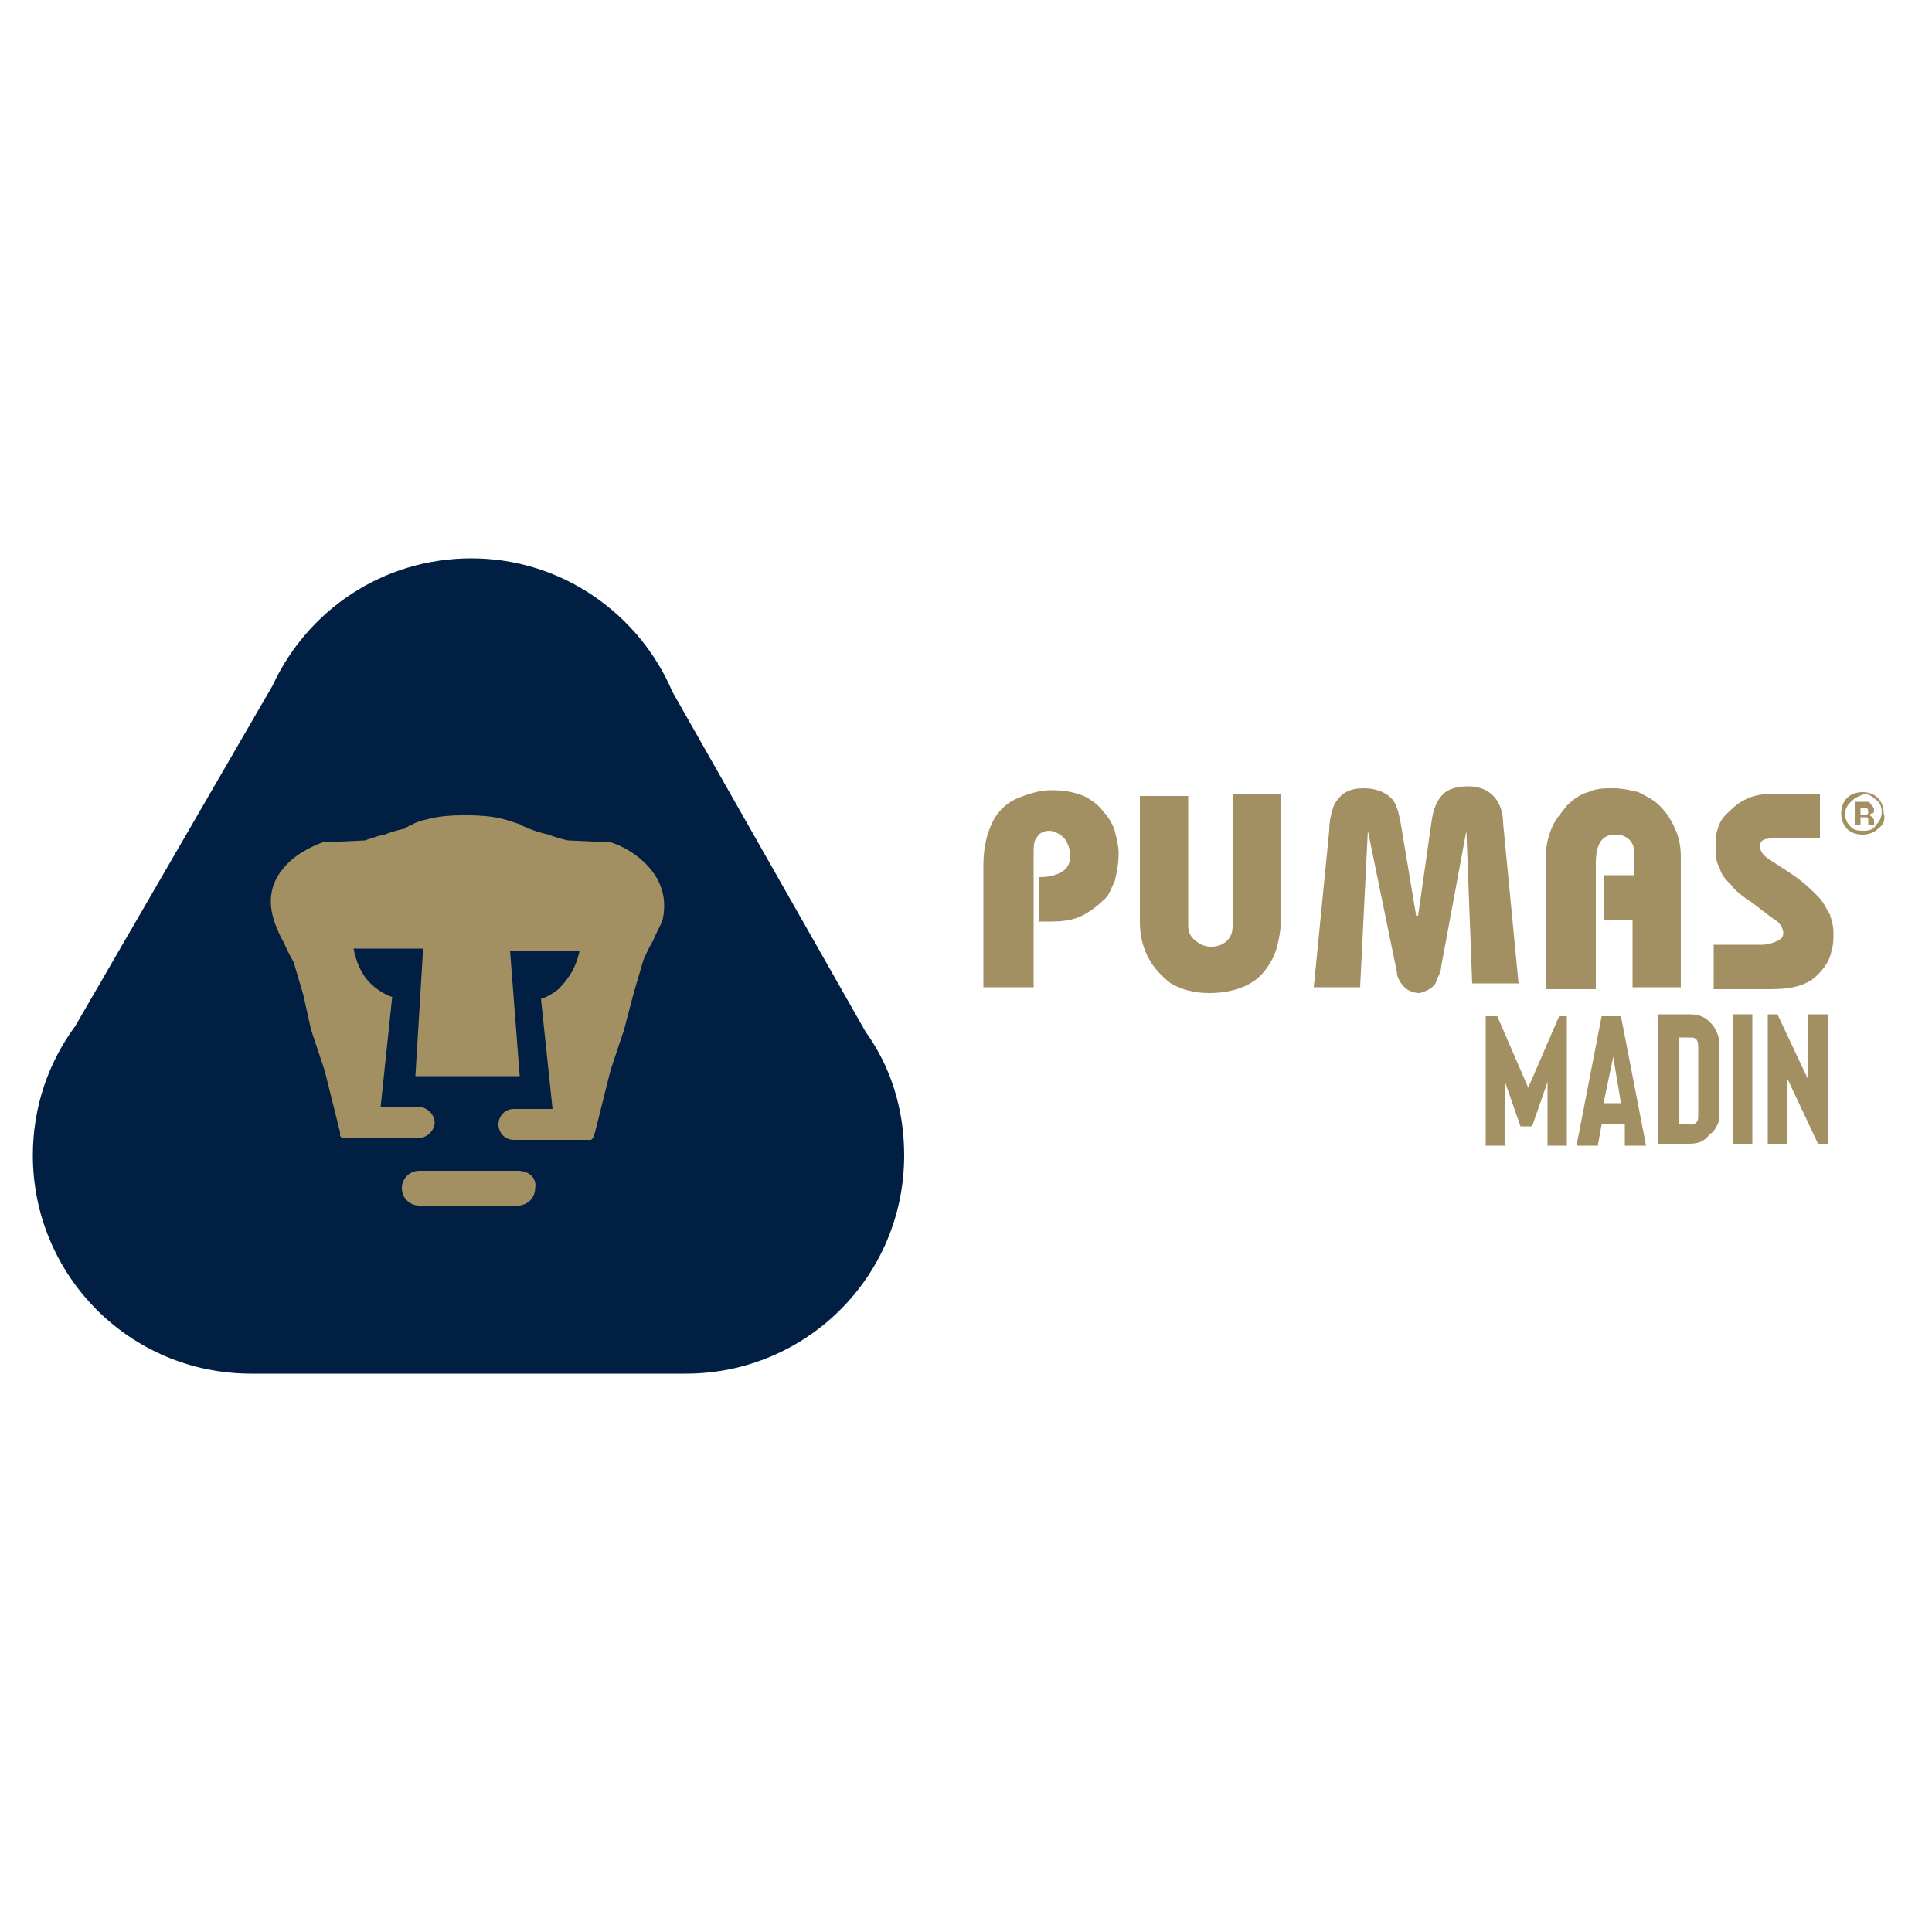
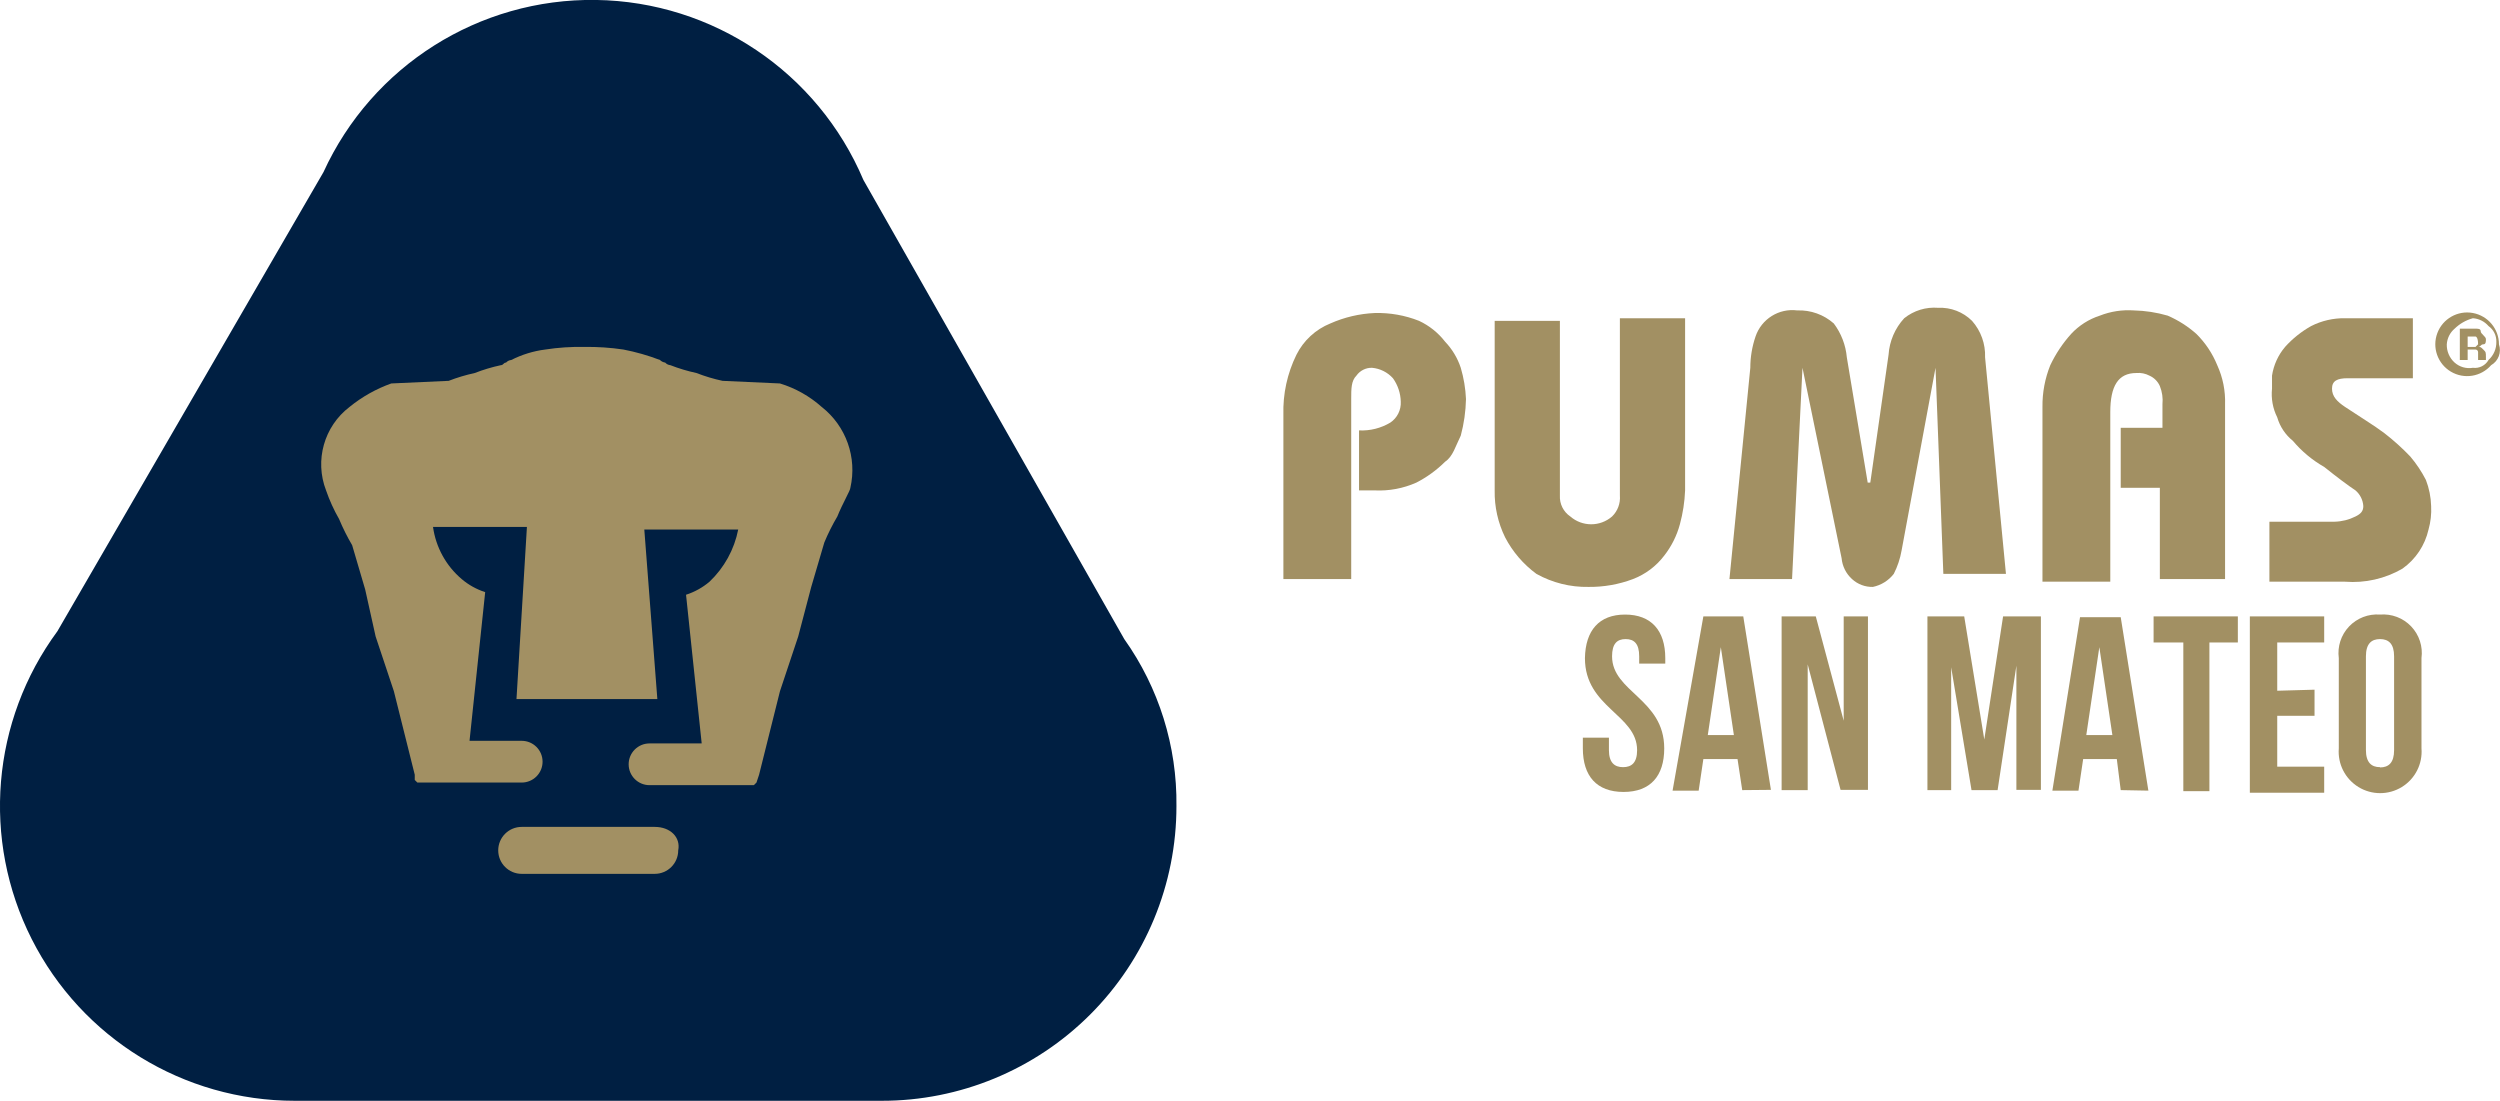
- <svg xmlns="http://www.w3.org/2000/svg" version="1.1" id="Layer_1" x="0px" y="0px" viewBox="0 0 100 100" style="enable-background:new 0 0 100 100;" xml:space="preserve">
-   <style type="text/css">
- 	.st0{fill:#001F42;}
- 	.st1{fill:#A29063;}
- </style>
-   <g>
-     <g>
-       <path class="st0" d="M44.8,53.4l-10-17.6c-1.7-4-5.7-6.9-10.4-6.9c-4.6,0-8.5,2.7-10.3,6.6L3.9,53.1c-1.4,1.9-2.2,4.2-2.2,6.7    c0,6.2,5,11.3,11.3,11.3c0.3,0,22.2,0,22.5,0c6.2,0,11.3-5,11.3-11.3C46.8,57.4,46.1,55.2,44.8,53.4L44.8,53.4z" />
-       <path class="st1" d="M26.8,60.6h-5.1c-0.5,0-0.9,0.4-0.9,0.9s0.4,0.9,0.9,0.9h5.1c0.5,0,0.9-0.4,0.9-0.9    C27.8,61,27.4,60.6,26.8,60.6L26.8,60.6z M33.2,44.5c-0.8-0.7-1.6-0.9-1.6-0.9l-2.2-0.1c0,0-0.5-0.1-1-0.3c-0.5-0.1-1-0.3-1-0.3    c0,0-0.1,0-0.2-0.1c-0.1,0-0.2-0.1-0.2-0.1c-0.3-0.1-0.8-0.3-1.4-0.4c-0.6-0.1-1.2-0.1-1.5-0.1c-0.4,0-0.9,0-1.5,0.1    c-0.5,0.1-1,0.2-1.3,0.4c0,0-0.1,0-0.2,0.1c-0.1,0-0.1,0.1-0.2,0.1c0,0-0.5,0.1-1,0.3c-0.5,0.1-1,0.3-1,0.3l-2.2,0.1    c0,0-0.9,0.3-1.6,0.9c-0.8,0.7-1.4,1.7-0.9,3.2c0,0,0.2,0.6,0.5,1.1c0.2,0.5,0.5,1,0.5,1l0.5,1.7l0.2,0.9l0.2,0.9l0.7,2.1l0.4,1.6    l0.4,1.6l0,0.2l0.1,0.1l0,0l0,0h4l0,0c0.4,0,0.8-0.4,0.8-0.8s-0.4-0.8-0.8-0.8h-2l0.6-5.7c0,0-0.4-0.1-0.9-0.5s-0.9-1-1.1-2h3.6    l-0.4,6.6h5.4l-0.5-6.5c0,0,3.6,0,3.6,0c-0.2,1-0.7,1.6-1.1,2c-0.5,0.4-0.9,0.5-0.9,0.5l0.6,5.7h-2c-0.5,0-0.8,0.4-0.8,0.8    c0,0.4,0.3,0.8,0.8,0.8c0,0,0,0,0,0h4l0.1-0.1l0.1-0.3l0.8-3.2l0.7-2.1l0.5-1.9l0.5-1.7c0,0,0.2-0.5,0.5-1c0.2-0.5,0.5-1,0.5-1.1    C34.6,46.2,34,45.2,33.2,44.5L33.2,44.5z" />
-     </g>
-     <g>
-       <path class="st1" d="M53.4,51.1h-2.5v-6.3c0-1,0.2-1.7,0.5-2.3c0.3-0.6,0.8-1,1.3-1.2c0.5-0.2,1.1-0.4,1.7-0.4    c0.7,0,1.2,0.1,1.7,0.3c0.4,0.2,0.8,0.5,1,0.8c0.3,0.3,0.5,0.7,0.6,1c0.1,0.4,0.2,0.8,0.2,1.2c0,0.5-0.1,1-0.2,1.4    c-0.2,0.4-0.3,0.8-0.6,1c-0.3,0.3-0.7,0.6-1.1,0.8c-0.4,0.2-0.9,0.3-1.6,0.3c-0.1,0-0.2,0-0.3,0c-0.1,0-0.2,0-0.3,0v-2.3    c0.5,0,0.9-0.1,1.2-0.3c0.3-0.2,0.4-0.5,0.4-0.8c0-0.3-0.1-0.6-0.3-0.9c-0.2-0.2-0.5-0.4-0.8-0.4c-0.2,0-0.5,0.1-0.6,0.3    c-0.2,0.2-0.2,0.5-0.2,0.9V51.1z" />
-       <path class="st1" d="M61.5,41.1v6.8c0,0.3,0.1,0.6,0.4,0.8c0.2,0.2,0.5,0.3,0.8,0.3c0.3,0,0.6-0.1,0.8-0.3    c0.2-0.2,0.3-0.4,0.3-0.8v-6.8h2.5v6.6c0,0.4-0.1,0.9-0.2,1.3c-0.1,0.4-0.3,0.8-0.6,1.2c-0.3,0.4-0.7,0.7-1.2,0.9    c-0.5,0.2-1.1,0.3-1.7,0.3c-0.8,0-1.5-0.2-2-0.5c-0.5-0.4-0.9-0.8-1.2-1.4c-0.3-0.6-0.4-1.2-0.4-1.8v-6.5H61.5z" />
-       <path class="st1" d="M70.4,51.1H68l0.8-8.1c0-0.5,0.1-0.9,0.2-1.2c0.1-0.3,0.3-0.5,0.5-0.7c0.3-0.2,0.6-0.3,1.1-0.3    c0.6,0,1.1,0.2,1.4,0.5c0.3,0.3,0.4,0.8,0.5,1.3l0.8,4.8h0.1l0.7-4.9c0.1-0.7,0.3-1.1,0.6-1.4c0.3-0.3,0.8-0.4,1.3-0.4    c0.6,0,1,0.2,1.3,0.5c0.3,0.3,0.5,0.8,0.5,1.4l0.8,8.3h-2.4L75.9,43L74.6,50c0,0.3-0.2,0.6-0.3,0.9c-0.2,0.3-0.5,0.4-0.8,0.5    c-0.3,0-0.6-0.1-0.8-0.3c-0.2-0.2-0.4-0.5-0.4-0.8L70.8,43L70.4,51.1z" />
-       <path class="st1" d="M87,44.4v6.7h-2.5v-3.5H83v-2.3h1.6v-0.9c0-0.3,0-0.5-0.1-0.7c-0.1-0.2-0.2-0.3-0.4-0.4    c-0.2-0.1-0.3-0.1-0.5-0.1c-0.7,0-1,0.5-1,1.5v6.5H80v-6.7c0-0.6,0.1-1.1,0.3-1.6c0.2-0.5,0.5-0.8,0.8-1.2    c0.3-0.3,0.7-0.6,1.1-0.7c0.4-0.2,0.9-0.2,1.3-0.2c0.5,0,0.9,0.1,1.3,0.2c0.4,0.2,0.8,0.4,1.1,0.7c0.3,0.3,0.6,0.7,0.8,1.2    C86.9,43.3,87,43.8,87,44.4z" />
-       <path class="st1" d="M94.2,41.1v2.3h-2.5c-0.4,0-0.6,0.1-0.6,0.4c0,0.3,0.2,0.5,0.5,0.7c0.6,0.4,1.1,0.7,1.5,1    c0.4,0.3,0.7,0.6,1,0.9c0.3,0.3,0.4,0.6,0.6,0.9c0.1,0.3,0.2,0.6,0.2,1c0,0.3,0,0.6-0.1,0.9c-0.1,0.6-0.5,1.1-1,1.5    c-0.6,0.4-1.3,0.5-2.2,0.5h-2.9v-2.3h2.5c0.3,0,0.6-0.1,0.8-0.2c0.2-0.1,0.3-0.2,0.3-0.4c0-0.2-0.1-0.4-0.3-0.6    c-0.3-0.2-0.7-0.5-1.2-0.9c-0.6-0.4-1-0.7-1.2-1c-0.3-0.3-0.5-0.5-0.6-0.9c-0.2-0.3-0.2-0.7-0.2-1.1c0-0.2,0-0.3,0-0.5    c0.1-0.4,0.2-0.8,0.5-1.1c0.3-0.3,0.6-0.6,1-0.8c0.4-0.2,0.8-0.3,1.3-0.3H94.2z" />
-       <g>
-         <path class="st1" d="M81.1,52.6v6.7h-1v-3.3l-0.8,2.3h-0.6l-0.8-2.3v3.3h-1v-6.7h0.6l1.6,3.7l1.6-3.7H81.1z" />
-         <path class="st1" d="M84.1,58.2h-1.2l-0.2,1.1h-1.1l1.3-6.7h1l1.3,6.7h-1.1L84.1,58.2z M83.9,57.1l-0.4-2.4L83,57.1H83.9z" />
-         <path class="st1" d="M87.4,59.2h-1.6v-6.7h1.6c0.5,0,0.8,0.1,1.1,0.4c0.3,0.3,0.5,0.7,0.5,1.2v3.4c0,0.3,0,0.5-0.1,0.7     c-0.1,0.2-0.2,0.4-0.4,0.5C88.2,59.1,87.9,59.2,87.4,59.2z M86.9,58.2h0.5c0.2,0,0.3,0,0.4-0.1c0.1-0.1,0.1-0.2,0.1-0.4v-3.4     c0-0.2,0-0.4-0.1-0.5c-0.1-0.1-0.2-0.1-0.4-0.1h-0.5V58.2z" />
-         <path class="st1" d="M90.7,59.2h-1v-6.7h1V59.2z" />
-         <path class="st1" d="M94.7,59.2h-0.6l-1.6-3.4v3.4h-1v-6.7H92l1.6,3.4v-3.4h1V59.2z" />
-       </g>
-       <g>
-         <path class="st1" d="M97.2,42.9c-0.2,0.2-0.5,0.3-0.8,0.3c-0.3,0-0.6-0.1-0.8-0.3c-0.2-0.2-0.3-0.5-0.3-0.8     c0-0.3,0.1-0.6,0.3-0.8c0.2-0.2,0.5-0.3,0.8-0.3c0.3,0,0.6,0.1,0.8,0.3c0.2,0.2,0.3,0.5,0.3,0.8C97.6,42.4,97.5,42.7,97.2,42.9z      M95.8,41.5c-0.2,0.2-0.3,0.4-0.3,0.6c0,0.3,0.1,0.5,0.3,0.7C96,43,96.2,43,96.5,43c0.3,0,0.5-0.1,0.6-0.3     c0.2-0.2,0.3-0.4,0.3-0.7c0-0.2-0.1-0.5-0.3-0.6c-0.2-0.2-0.4-0.3-0.6-0.3C96.2,41.2,96,41.3,95.8,41.5z M96,42.7v-1.2     c0.1,0,0.2,0,0.3,0c0.2,0,0.2,0,0.3,0c0.1,0,0.2,0,0.2,0.1c0.1,0.1,0.2,0.2,0.2,0.3c0,0.1,0,0.2-0.1,0.2c-0.1,0-0.1,0.1-0.2,0.1     c0.1,0,0.1,0,0.2,0.1c0.1,0.1,0.1,0.1,0.1,0.3v0.1c0,0,0,0,0,0c0,0,0,0,0,0l0,0h-0.3c0,0,0-0.1,0-0.2c0-0.1,0-0.1,0-0.1     c0,0,0-0.1-0.1-0.1c0,0-0.1,0-0.1,0l-0.1,0h-0.1v0.4H96z M96.6,41.8c0,0-0.1,0-0.2,0h-0.1v0.4h0.1c0.1,0,0.1,0,0.2,0     c0,0,0.1-0.1,0.1-0.1C96.7,41.8,96.6,41.8,96.6,41.8z" />
-       </g>
-     </g>
-   </g>
+ <svg xmlns="http://www.w3.org/2000/svg" id="Layer_1" data-name="Layer 1" viewBox="0 0 95.84 42.2">
+   <defs>
+     <style>.cls-1{fill:#001f42;}.cls-2{fill:#a29063;}</style>
+   </defs>
+   <path class="cls-1" d="M44.8,53.4l-10-17.6a11.31,11.31,0,0,0-20.7-.3L3.9,53.1a11.3,11.3,0,0,0,9.1,18H35.5A11.29,11.29,0,0,0,46.8,59.8a10.82,10.82,0,0,0-2-6.4Z" transform="translate(-1.7 -28.9)" />
+   <path class="cls-2" d="M26.8,60.6H21.7a.9.9,0,0,0,0,1.8h5.1a.9.9,0,0,0,.9-.9c.1-.5-.3-.9-.9-.9Zm6.4-16.1a4.28,4.28,0,0,0-1.6-.9l-2.2-.1a6.47,6.47,0,0,1-1-.3,6.59,6.59,0,0,1-1-.3.31.31,0,0,1-.2-.1.35.35,0,0,1-.2-.1,8.4,8.4,0,0,0-1.4-.4,9.23,9.23,0,0,0-1.5-.1,8.64,8.64,0,0,0-1.5.1,4,4,0,0,0-1.3.4.31.31,0,0,0-.2.1c-.1,0-.1.1-.2.1a6.47,6.47,0,0,0-1,.3,6.59,6.59,0,0,0-1,.3l-2.2.1a5.44,5.44,0,0,0-1.6.9,2.77,2.77,0,0,0-.9,3.2,6.42,6.42,0,0,0,.5,1.1,8.12,8.12,0,0,0,.5,1l.5,1.7.2.9.2.9.7,2.1.4,1.6.4,1.6v.2l.1.1h4a.8.8,0,1,0,0-1.6h-2l.6-5.7a2.64,2.64,0,0,1-.9-.5,3.2,3.2,0,0,1-1.1-2h3.6l-.4,6.6h5.4l-.5-6.5H30a3.76,3.76,0,0,1-1.1,2,2.64,2.64,0,0,1-.9.5l.6,5.7h-2a.8.8,0,0,0,0,1.6h4l.1-.1.1-.3.8-3.2.7-2.1.5-1.9.5-1.7a7.91,7.91,0,0,1,.5-1c.2-.5.5-1,.5-1.1a3.07,3.07,0,0,0-1.1-3.1Z" transform="translate(-1.7 -28.9)" />
+   <path class="cls-2" d="M53.4,51.1H50.9V44.8a4.9,4.9,0,0,1,.5-2.3,2.5,2.5,0,0,1,1.3-1.2,4.71,4.71,0,0,1,1.7-.4,4.31,4.31,0,0,1,1.7.3,2.72,2.72,0,0,1,1,.8,2.66,2.66,0,0,1,.6,1,5,5,0,0,1,.2,1.2,5.9,5.9,0,0,1-.2,1.4c-.2.4-.3.8-.6,1a4.44,4.44,0,0,1-1.1.8,3.51,3.51,0,0,1-1.6.3h-.6V45.4a2.13,2.13,0,0,0,1.2-.3.91.91,0,0,0,.4-.8,1.61,1.61,0,0,0-.3-.9,1.23,1.23,0,0,0-.8-.4.71.71,0,0,0-.6.3c-.2.2-.2.5-.2.9v6.9Z" transform="translate(-1.7 -28.9)" />
+   <path class="cls-2" d="M61.5,41.1v6.8a.91.91,0,0,0,.4.8,1.22,1.22,0,0,0,1.6,0,1,1,0,0,0,.3-.8V41.1h2.5v6.6a5.85,5.85,0,0,1-.2,1.3,3.38,3.38,0,0,1-.6,1.2,2.73,2.73,0,0,1-1.2.9,4.67,4.67,0,0,1-1.7.3,3.94,3.94,0,0,1-2-.5,4.07,4.07,0,0,1-1.2-1.4,3.92,3.92,0,0,1-.4-1.8V41.2h2.5Z" transform="translate(-1.7 -28.9)" />
+   <path class="cls-2" d="M70.4,51.1H68l.8-8.1a3.73,3.73,0,0,1,.2-1.2,1.49,1.49,0,0,1,1.6-1,2,2,0,0,1,1.4.5,2.54,2.54,0,0,1,.5,1.3l.8,4.8h.1l.7-4.9a2.29,2.29,0,0,1,.6-1.4,1.84,1.84,0,0,1,1.3-.4,1.73,1.73,0,0,1,1.3.5,2,2,0,0,1,.5,1.4l.8,8.3H76.2L75.9,43l-1.3,7a3.18,3.18,0,0,1-.3.9,1.37,1.37,0,0,1-.8.5,1.14,1.14,0,0,1-.8-.3,1.23,1.23,0,0,1-.4-.8L70.8,43Z" transform="translate(-1.7 -28.9)" />
+   <path class="cls-2" d="M87,44.4v6.7H84.5V47.6H83V45.3h1.6v-.9a1.48,1.48,0,0,0-.1-.7.78.78,0,0,0-.4-.4.9.9,0,0,0-.5-.1c-.7,0-1,.5-1,1.5v6.5H80V44.5a4.15,4.15,0,0,1,.3-1.6,5,5,0,0,1,.8-1.2,2.59,2.59,0,0,1,1.1-.7,3,3,0,0,1,1.3-.2,5.07,5.07,0,0,1,1.3.2,4.13,4.13,0,0,1,1.1.7,3.6,3.6,0,0,1,.8,1.2A3.34,3.34,0,0,1,87,44.4Z" transform="translate(-1.7 -28.9)" />
+   <path class="cls-2" d="M94.2,41.1v2.3H91.7c-.4,0-.6.1-.6.4s.2.5.5.7c.6.4,1.1.7,1.5,1a9,9,0,0,1,1,.9,4.7,4.7,0,0,1,.6.9,3,3,0,0,1,.2,1,2.77,2.77,0,0,1-.1.9,2.52,2.52,0,0,1-1,1.5,3.79,3.79,0,0,1-2.2.5H88.7V48.9h2.5a1.88,1.88,0,0,0,.8-.2c.2-.1.3-.2.3-.4a.86.86,0,0,0-.3-.6q-.45-.3-1.2-.9a4.43,4.43,0,0,1-1.2-1,1.8,1.8,0,0,1-.6-.9,2,2,0,0,1-.2-1.1v-.5a2.22,2.22,0,0,1,.5-1.1,3.92,3.92,0,0,1,1-.8,2.77,2.77,0,0,1,1.3-.3Z" transform="translate(-1.7 -28.9)" />
+   <path class="cls-2" d="M97.2,42.9a1.22,1.22,0,1,1,.3-.8A.67.67,0,0,1,97.2,42.9Zm-1.4-1.4a.86.86,0,0,0-.3.6.91.91,0,0,0,.3.7.84.84,0,0,0,.7.2.6.6,0,0,0,.6-.3.91.91,0,0,0,.3-.7.71.71,0,0,0-.3-.6.86.86,0,0,0-.6-.3A1.61,1.61,0,0,0,95.8,41.5Zm.2,1.2V41.5h.6c.1,0,.2,0,.2.1s.2.2.2.3,0,.2-.1.2-.1.1-.2.1c.1,0,.1,0,.2.1s.1.1.1.3v.1h-.3v-.3a.1.1,0,0,0-.1-.1h-.3v.4Zm.6-.9h-.3v.4h.3l.1-.1C96.7,41.8,96.6,41.8,96.6,41.8Z" transform="translate(-1.7 -28.9)" />
+   <path class="cls-2" d="M64,52.46c1,0,1.54.61,1.54,1.67v.21h-1v-.28c0-.48-.19-.66-.52-.66s-.52.18-.52.66c0,1.37,2,1.63,2,3.53,0,1.06-.53,1.67-1.56,1.67s-1.56-.61-1.56-1.67v-.41h1v.48c0,.47.21.65.54.65s.54-.17.54-.65c0-1.37-2-1.63-2-3.53C62.48,53.07,63,52.46,64,52.46Z" transform="translate(-1.7 -28.9)" />
+   <path class="cls-2" d="M68.49,59.19,68.31,58H67l-.18,1.21h-1L67,52.53h1.53l1.06,6.65Zm-.32-2.11-.5-3.37-.5,3.37Z" transform="translate(-1.7 -28.9)" />
+   <path class="cls-2" d="M71,59.19H70V52.53h1.31l1.07,4v-4h.93v6.65H72.26L71,54.37Z" transform="translate(-1.7 -28.9)" />
+   <path class="cls-2" d="M78.49,52.53h1.45v6.65H79V54.42l-.72,4.77h-1l-.78-4.71v4.71h-.91V52.53H77l.77,4.72Z" transform="translate(-1.7 -28.9)" />
+   <path class="cls-2" d="M83,59.19,82.85,58H81.56l-.18,1.21h-1l1.06-6.65H83l1.06,6.65Zm-.32-2.11-.5-3.37-.5,3.37Z" transform="translate(-1.7 -28.9)" />
+   <path class="cls-2" d="M87.49,52.53v1H86.4v5.7h-1v-5.7H84.26v-1Z" transform="translate(-1.7 -28.9)" />
+   <path class="cls-2" d="M90.43,55.34v1H89v1.95H90.8v1H87.95V52.53H90.8v1H89v1.85Z" transform="translate(-1.7 -28.9)" />
+   <path class="cls-2" d="M92.94,52.46a1.48,1.48,0,0,1,1.59,1.67v3.46a1.59,1.59,0,1,1-3.17,0V54.13A1.48,1.48,0,0,1,92.94,52.46Zm0,5.86c.33,0,.54-.18.54-.66V54.06c0-.48-.21-.66-.54-.66s-.54.18-.54.66v3.59C92.4,58.13,92.61,58.31,92.94,58.31Z" transform="translate(-1.7 -28.9)" />
</svg>
